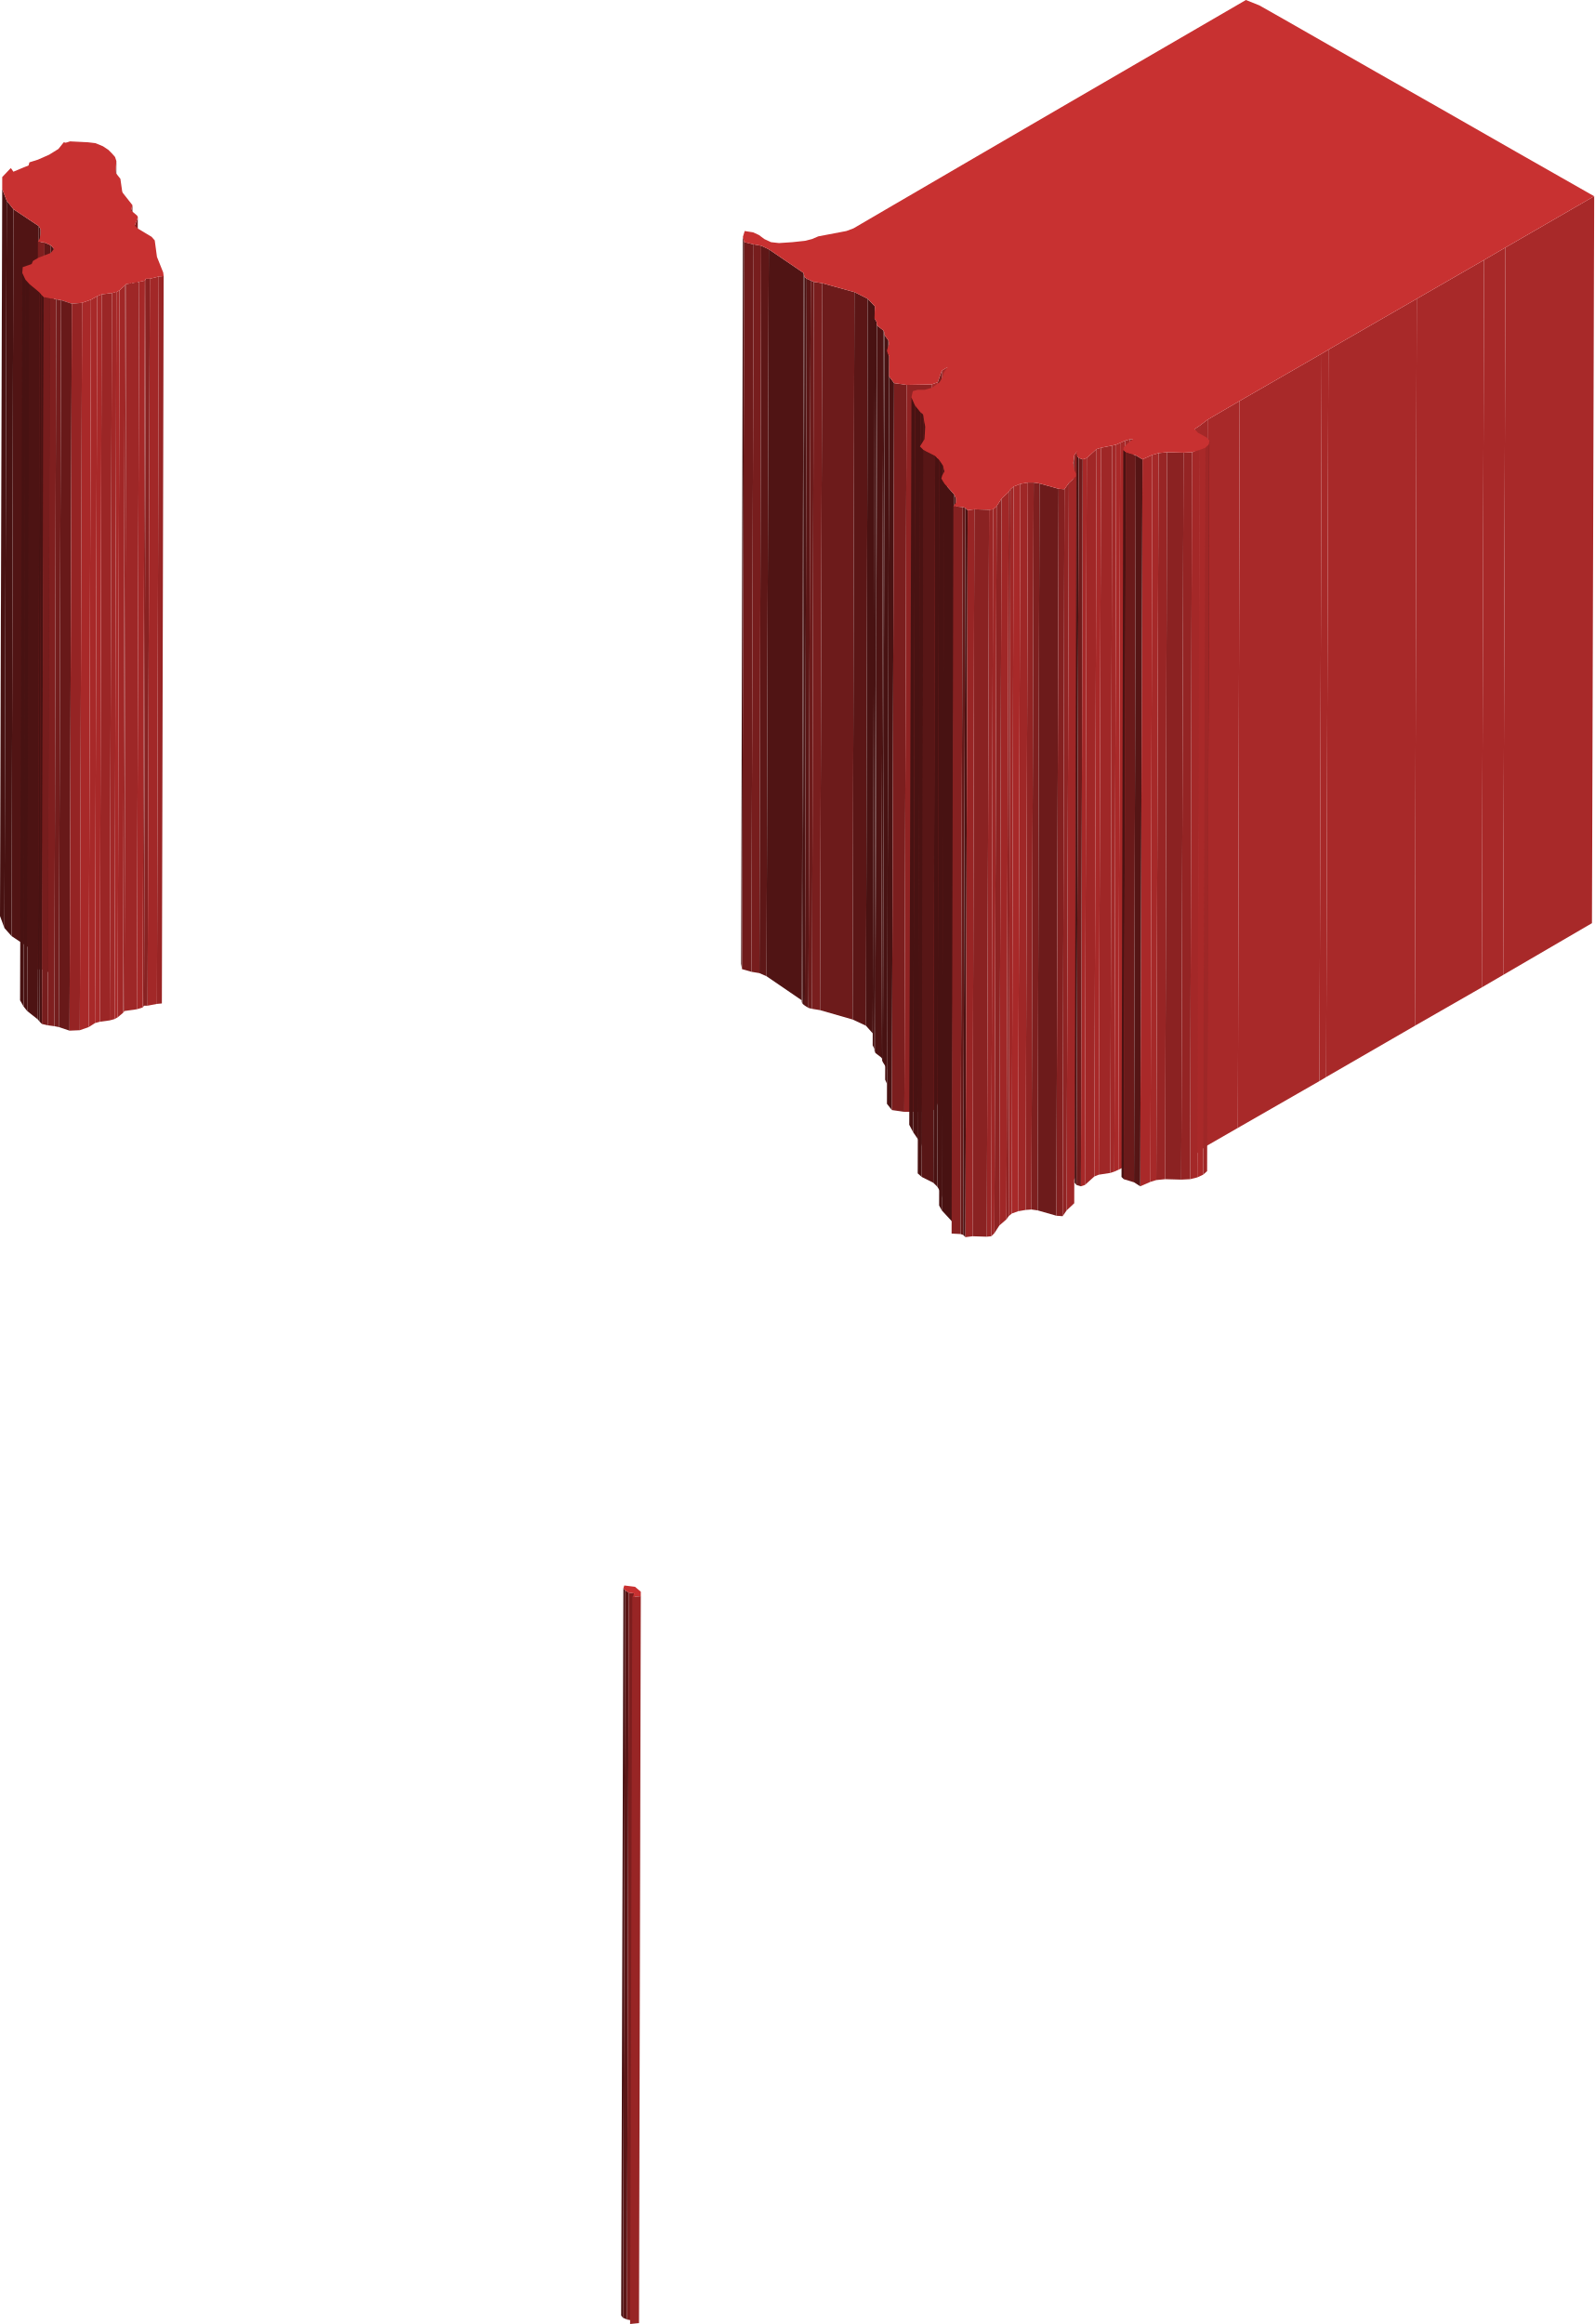
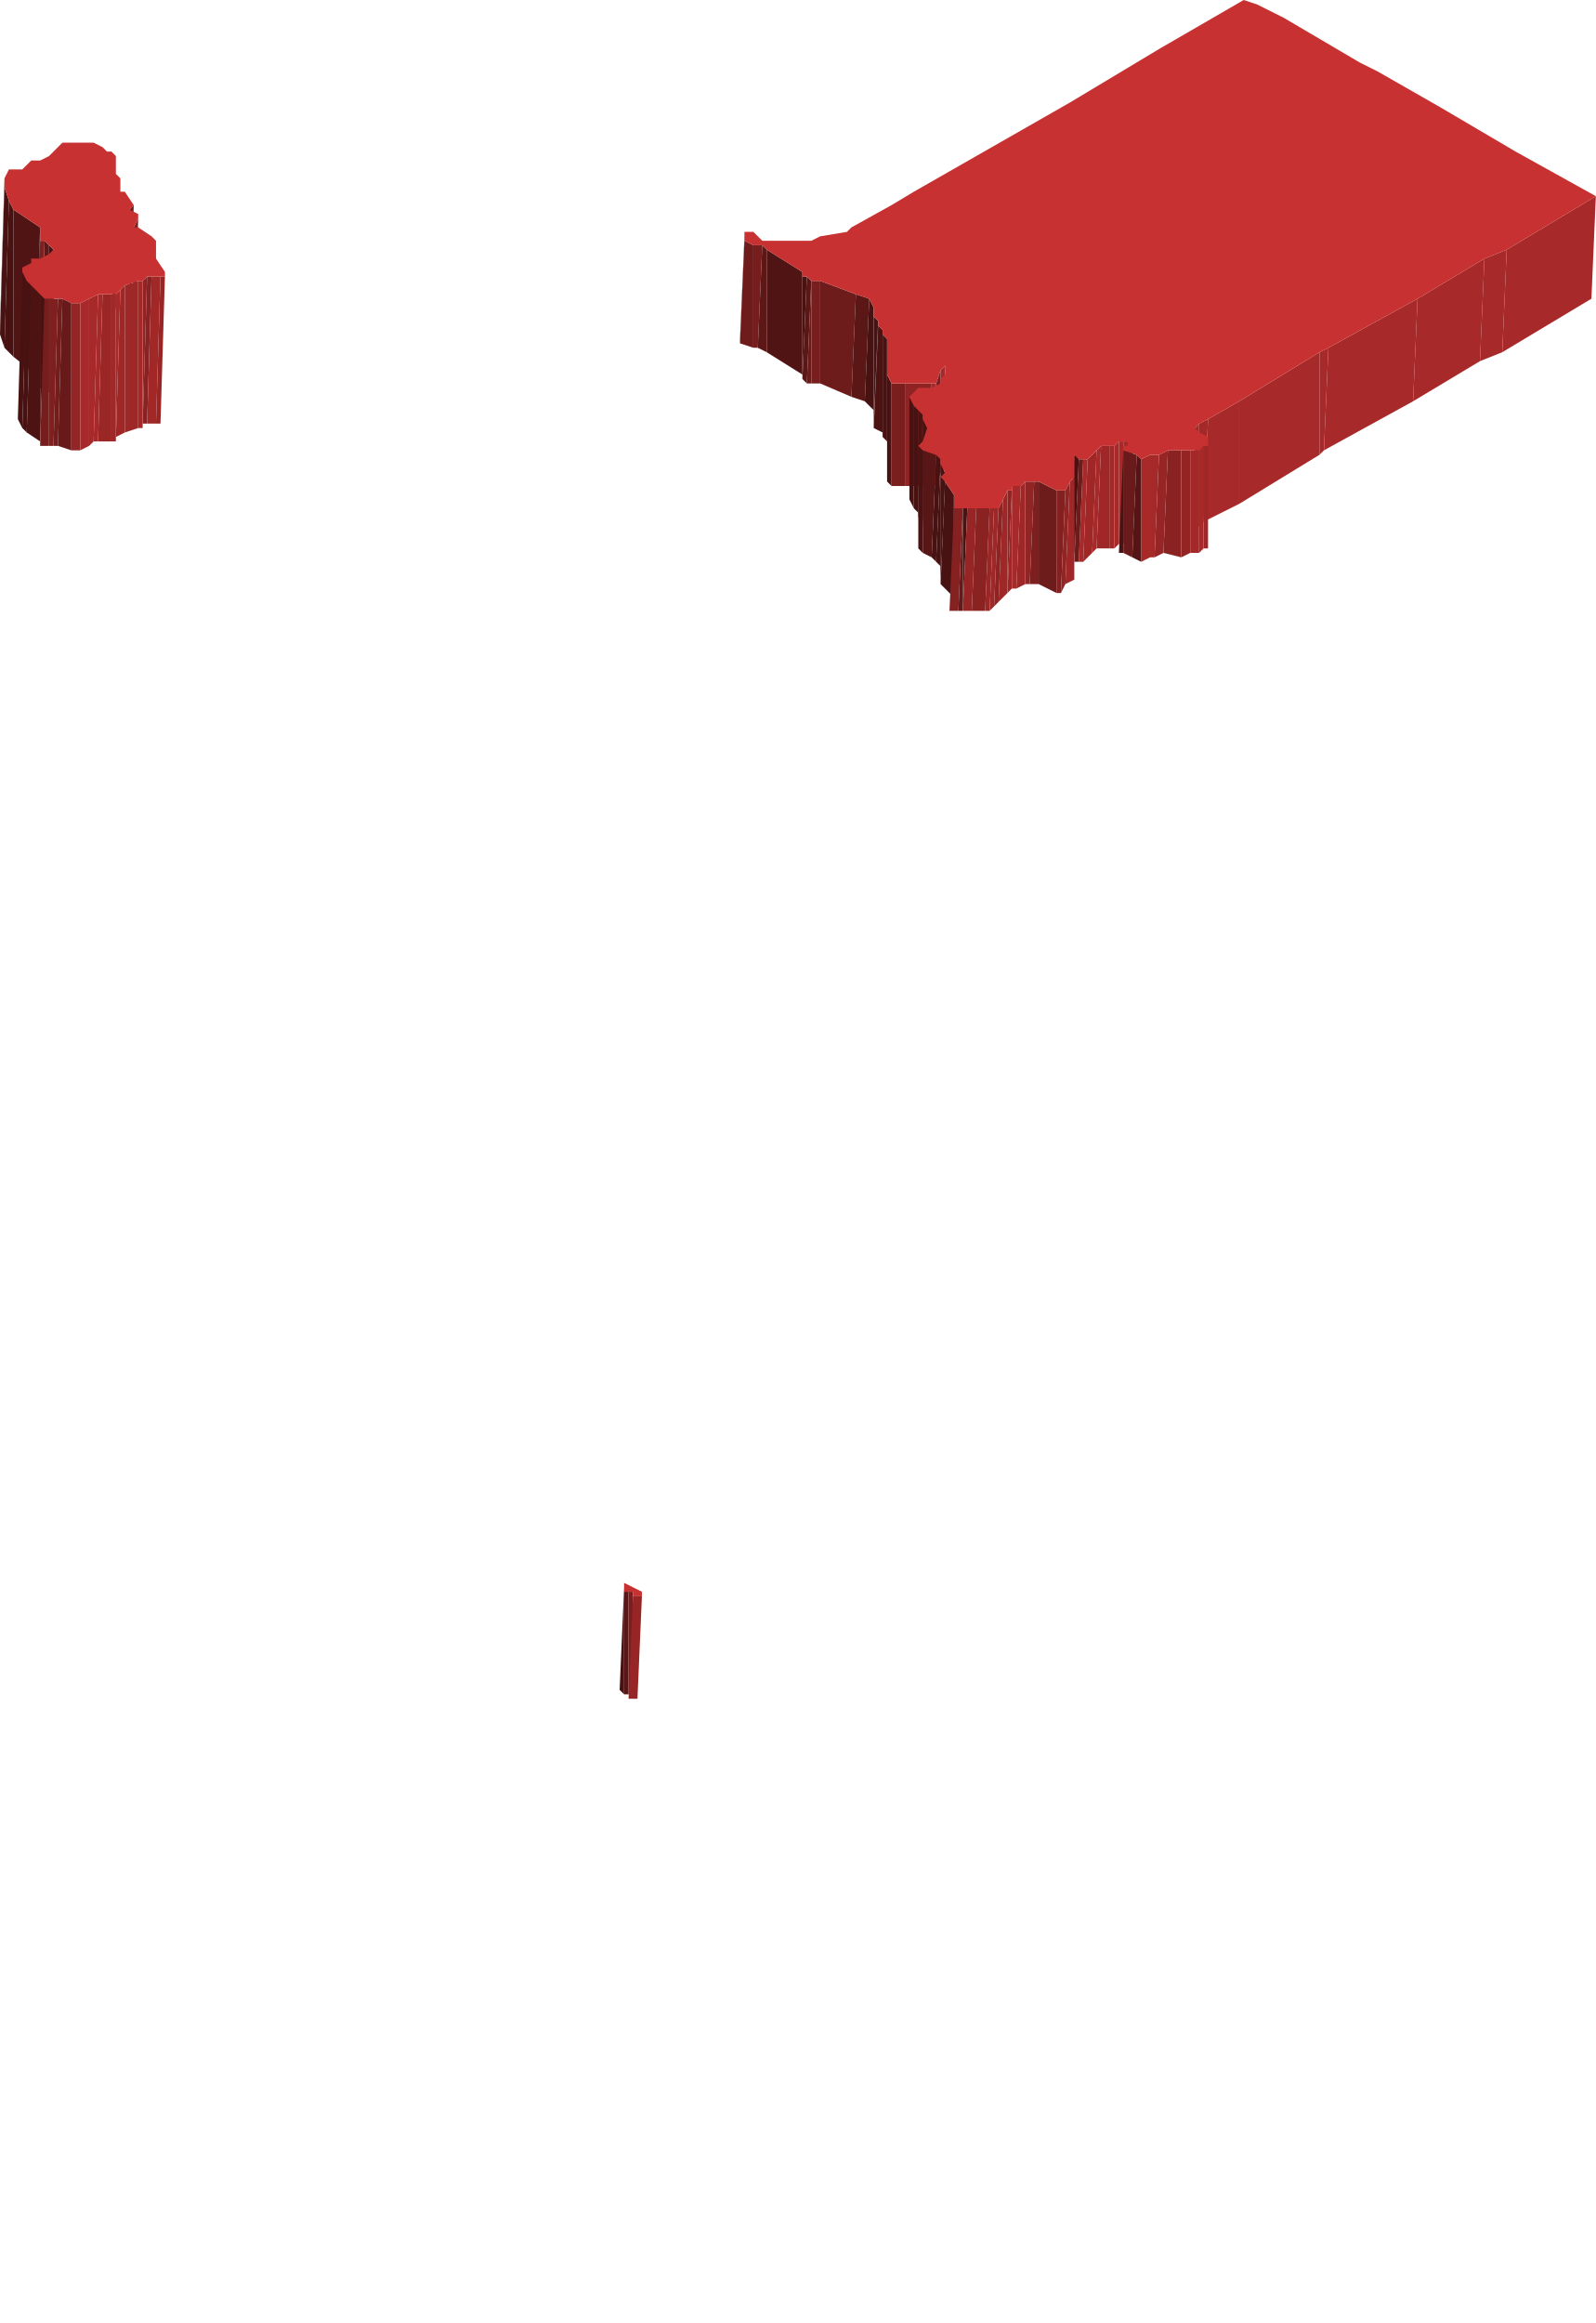
- <svg xmlns="http://www.w3.org/2000/svg" viewBox="0 0 35.75 52.11">
-   <defs>
-     <style>.cls-1{isolation:isolate;}.cls-2{fill:#481212;}.cls-3{fill:#5a1616;}.cls-4{fill:#7c1e1e;}.cls-5{fill:#c83131;}.cls-6{fill:#982525;}.cls-7{fill:#6f1b1b;}.cls-8{fill:#a82929;}.cls-9{fill:#771d1d;}.cls-10{fill:#5e1717;}.cls-11{fill:#501414;}.cls-12{fill:#4b1212;}.cls-13{fill:#5b1616;}.cls-14{fill:#6c1b1b;}.cls-15{fill:#791e1e;}.cls-16{fill:#6d1b1b;}.cls-17{fill:#491212;}.cls-18{fill:#4d1313;}.cls-19{fill:#a72929;}.cls-20{fill:#7d1f1f;}.cls-21{fill:#7b1e1e;}.cls-22{fill:#902323;}.cls-23{fill:#4c1313;}.cls-24{fill:#a42828;}.cls-25{fill:#a62929;}.cls-26{fill:#942424;}.cls-27{fill:#a92929;}.cls-28{fill:#681919;}.cls-29{fill:#a32828;}.cls-30{fill:#9f2727;}.cls-31{fill:#4a1212;}.cls-32{fill:#8b2222;}.cls-33{fill:#6a1a1a;}.cls-34{fill:#912424;}.cls-35{fill:#581616;}.cls-36{fill:#a12727;}.cls-37{fill:#551515;}.cls-38{fill:#6e1b1b;}.cls-39{fill:#6b1a1a;}.cls-40{fill:#7e1f1f;}.cls-41{fill:#842020;}.cls-42{fill:#a02727;}.cls-43{fill:#922424;}.cls-44{fill:#8e2323;}.cls-45{fill:#862121;}.cls-46{fill:#661919;}.cls-47{fill:#9e2727;}.cls-48{fill:#9a2626;}.cls-49{fill:#8a2222;}.cls-50{fill:#751d1d;}.cls-51{fill:#812020;}.cls-52{fill:#511414;}.cls-53{fill:#7f1f1f;}.cls-54{fill:#601717;}.cls-55{fill:#992525;}.cls-56{fill:#892222;}.cls-57{fill:#a22828;}.cls-58{fill:#a52828;}.cls-59{fill:#9c2626;}.cls-60{fill:#9b2626;}.cls-61{fill:#741d1d;}.cls-62{fill:#952424;}</style>
-   </defs>
-   <g id="Layer_2" data-name="Layer 2">
-     <g id="Layer_1-2" data-name="Layer 1">
-       <g class="cls-1">
-         <polygon class="cls-2" points="14.02 35.66 13.97 51.97 13.93 51.92 13.98 35.61 14.02 35.66" />
-         <polygon class="cls-3" points="14.1 35.71 14.06 52.01 13.97 51.97 14.02 35.66 14.1 35.71" />
-         <polygon class="cls-4" points="14.23 35.73 14.18 52.03 14.06 52.01 14.1 35.71 14.23 35.73" />
-         <polygon class="cls-5" points="14.37 35.69 14.37 35.79 14.18 35.81 14.2 35.79 14.21 35.75 14.23 35.73 14.1 35.71 14.02 35.66 13.98 35.61 14 35.55 14.24 35.58 14.37 35.69" />
-         <polygon class="cls-6" points="14.37 35.79 14.33 52.09 14.13 52.11 14.18 35.81 14.37 35.79" />
+ <svg xmlns="http://www.w3.org/2000/svg" version="1.1" id="Layer_1" x="0px" y="0px" viewBox="0 0 35.8 52.1" style="enable-background:new 0 0 35.8 52.1;" xml:space="preserve">
+   <style type="text/css">
+ 	.st0{fill:#481212;}
+ 	.st1{fill:#5A1616;}
+ 	.st2{fill:#7C1E1E;}
+ 	.st3{fill:#C83131;}
+ 	.st4{fill:#982525;}
+ 	.st5{fill:#6F1B1B;}
+ 	.st6{fill:#A82929;}
+ 	.st7{fill:#771D1D;}
+ 	.st8{fill:#5E1717;}
+ 	.st9{fill:#501414;}
+ 	.st10{fill:#4B1212;}
+ 	.st11{fill:#5B1616;}
+ 	.st12{fill:#6C1B1B;}
+ 	.st13{fill:#791E1E;}
+ 	.st14{fill:#6D1B1B;}
+ 	.st15{fill:#491212;}
+ 	.st16{fill:#4D1313;}
+ 	.st17{fill:#A72929;}
+ 	.st18{fill:#7D1F1F;}
+ 	.st19{fill:#7B1E1E;}
+ 	.st20{fill:#902323;}
+ 	.st21{fill:#4C1313;}
+ 	.st22{fill:#A42828;}
+ 	.st23{fill:#A62929;}
+ 	.st24{fill:#942424;}
+ 	.st25{fill:#A92929;}
+ 	.st26{fill:#681919;}
+ 	.st27{fill:#A32828;}
+ 	.st28{fill:#9F2727;}
+ 	.st29{fill:#4A1212;}
+ 	.st30{fill:#8B2222;}
+ 	.st31{fill:#6A1A1A;}
+ 	.st32{fill:#912424;}
+ 	.st33{fill:#581616;}
+ 	.st34{fill:#A12727;}
+ 	.st35{fill:#551515;}
+ 	.st36{fill:#6E1B1B;}
+ 	.st37{fill:#6B1A1A;}
+ 	.st38{fill:#7E1F1F;}
+ 	.st39{fill:#842020;}
+ 	.st40{fill:#A02727;}
+ 	.st41{fill:#922424;}
+ 	.st42{fill:#8E2323;}
+ 	.st43{fill:#862121;}
+ 	.st44{fill:#661919;}
+ 	.st45{fill:#9E2727;}
+ 	.st46{fill:#9A2626;}
+ 	.st47{fill:#8A2222;}
+ 	.st48{fill:#751D1D;}
+ 	.st49{fill:#812020;}
+ 	.st50{fill:#511414;}
+ 	.st51{fill:#7F1F1F;}
+ 	.st52{fill:#601717;}
+ 	.st53{fill:#992525;}
+ 	.st54{fill:#892222;}
+ 	.st55{fill:#A22828;}
+ 	.st56{fill:#A52828;}
+ 	.st57{fill:#9C2626;}
+ 	.st58{fill:#9B2626;}
+ 	.st59{fill:#741D1D;}
+ 	.st60{fill:#952424;}
+ </style>
+   <g id="Layer_2_1_">
+     <g id="Layer_1-2">
+       <g>
+         <polygon class="st0" points="14,35.7 14,38 13.9,37.9 14,35.6    " />
+         <polygon class="st1" points="14.1,35.7 14.1,38 14,38 14,35.7    " />
+         <polygon class="st2" points="14.2,35.7 14.2,38 14.1,38 14.1,35.7    " />
+         <polygon class="st3" points="14.4,35.7 14.4,35.8 14.2,35.8 14.2,35.8 14.2,35.8 14.2,35.7 14.1,35.7 14,35.7 14,35.6 14,35.5      14.2,35.6    " />
+         <polygon class="st4" points="14.4,35.8 14.3,38.1 14.1,38.1 14.2,35.8    " />
      </g>
-       <g class="cls-1">
-         <polygon class="cls-2" points="16.69 5.43 16.64 21.73 16.62 21.61 16.66 5.31 16.69 5.43" />
-         <polygon class="cls-7" points="16.9 5.48 16.85 21.79 16.64 21.73 16.69 5.43 16.9 5.48" />
-         <polygon class="cls-8" points="35.75 4.4 35.7 20.7 33.71 21.86 33.76 5.55 35.75 4.4" />
-         <polygon class="cls-9" points="17.07 5.51 17.03 21.82 16.85 21.79 16.9 5.48 17.07 5.51" />
-         <polygon class="cls-10" points="17.24 5.59 17.19 21.89 17.03 21.82 17.07 5.51 17.24 5.59" />
-         <polygon class="cls-8" points="33.76 5.55 33.71 21.86 33.23 22.14 33.28 5.83 33.76 5.55" />
-         <polygon class="cls-11" points="18.02 6.12 17.98 22.43 17.19 21.89 17.24 5.59 18.02 6.12" />
-         <polygon class="cls-2" points="18.03 6.16 17.98 22.47 17.98 22.43 18.02 6.12 18.03 6.16" />
-         <polygon class="cls-2" points="18.04 6.21 18 22.51 17.98 22.47 18.03 6.16 18.04 6.21" />
-         <polygon class="cls-12" points="18.09 6.25 18.05 22.55 18 22.51 18.04 6.21 18.09 6.25" />
-         <polygon class="cls-13" points="18.18 6.29 18.13 22.6 18.05 22.55 18.09 6.25 18.18 6.29" />
-         <polygon class="cls-14" points="18.25 6.32 18.21 22.62 18.13 22.6 18.18 6.29 18.25 6.32" />
-         <polygon class="cls-15" points="18.44 6.35 18.39 22.65 18.21 22.62 18.25 6.32 18.44 6.35" />
-         <polygon class="cls-16" points="19.16 6.55 19.12 22.86 18.39 22.65 18.44 6.35 19.16 6.55" />
-         <polygon class="cls-8" points="33.28 5.83 33.23 22.14 31.73 23 31.77 6.7 33.28 5.83" />
-         <polygon class="cls-13" points="19.46 6.7 19.42 23 19.12 22.86 19.16 6.55 19.46 6.7" />
-         <polygon class="cls-17" points="19.62 6.87 19.57 23.17 19.42 23 19.46 6.7 19.62 6.87" />
-         <polygon class="cls-2" points="19.66 7.22 19.61 23.52 19.57 23.44 19.61 7.14 19.66 7.22" />
-         <polygon class="cls-2" points="19.66 7.26 19.61 23.56 19.61 23.52 19.66 7.22 19.66 7.26" />
-         <polygon class="cls-2" points="19.67 7.3 19.63 23.61 19.61 23.56 19.66 7.26 19.67 7.3" />
-         <polygon class="cls-18" points="19.81 7.41 19.76 23.71 19.63 23.61 19.67 7.3 19.81 7.41" />
-         <polygon class="cls-2" points="19.83 7.45 19.79 23.75 19.76 23.71 19.81 7.41 19.83 7.45" />
-         <polygon class="cls-2" points="19.84 7.52 19.8 23.82 19.78 23.78 19.83 7.48 19.84 7.52" />
-         <polygon class="cls-2" points="19.92 7.63 19.87 23.93 19.8 23.82 19.84 7.52 19.92 7.63" />
-         <polygon class="cls-2" points="19.93 7.67 19.89 23.98 19.87 23.93 19.92 7.63 19.93 7.67" />
-         <polygon class="cls-2" points="19.93 7.73 19.89 24.04 19.89 23.98 19.93 7.67 19.93 7.73" />
-         <polygon class="cls-8" points="31.77 6.7 31.73 23 29.74 24.15 29.79 7.84 31.77 6.7" />
-         <polygon class="cls-2" points="19.9 7.9 19.85 24.21 19.85 24.17 19.89 7.86 19.9 7.9" />
-         <polygon class="cls-8" points="29.79 7.84 29.74 24.15 29.59 24.24 29.64 7.93 29.79 7.84" />
-         <polygon class="cls-2" points="19.94 7.99 19.89 24.3 19.85 24.21 19.9 7.9 19.94 7.99" />
-         <polygon class="cls-19" points="21.25 8.23 21.2 24.53 21.08 24.61 21.12 8.31 21.25 8.23" />
-         <polygon class="cls-2" points="19.94 8.44 19.89 24.75 19.89 24.3 19.94 7.99 19.94 8.44" />
-         <polygon class="cls-20" points="21.12 8.31 21.08 24.61 20.98 24.87 21.03 8.57 21.12 8.31" />
-         <polygon class="cls-2" points="20.05 8.59 20 24.89 19.89 24.75 19.94 8.44 20.05 8.59" />
-         <polygon class="cls-8" points="21.03 8.57 20.98 24.87 20.84 24.93 20.89 8.62 21.03 8.57" />
-         <polygon class="cls-21" points="20.33 8.63 20.28 24.93 20 24.89 20.05 8.59 20.33 8.63" />
-         <polygon class="cls-22" points="20.89 8.62 20.84 24.93 20.28 24.93 20.33 8.63 20.89 8.62" />
-         <polygon class="cls-8" points="29.64 7.93 29.59 24.24 27.76 25.29 27.8 8.99 29.64 7.93" />
-         <polygon class="cls-2" points="20.52 9.09 20.48 25.39 20.39 25.22 20.44 8.91 20.52 9.09" />
-         <polygon class="cls-2" points="20.64 9.24 20.59 25.55 20.48 25.39 20.52 9.09 20.64 9.24" />
-         <polygon class="cls-23" points="20.7 9.29 20.65 25.59 20.59 25.55 20.64 9.24 20.7 9.29" />
-         <polygon class="cls-2" points="20.71 9.33 20.66 25.64 20.65 25.59 20.7 9.29 20.71 9.33" />
-         <polygon class="cls-8" points="27.8 8.99 27.76 25.29 27.03 25.71 27.08 9.41 27.8 8.99" />
-         <polygon class="cls-2" points="20.72 9.41 20.68 25.72 20.66 25.64 20.71 9.33 20.72 9.41" />
-         <polygon class="cls-24" points="27.08 9.41 27.03 25.71 26.87 25.84 26.91 9.54 27.08 9.41" />
-         <polygon class="cls-2" points="20.75 9.57 20.71 25.87 20.68 25.72 20.72 9.41 20.75 9.57" />
-         <polygon class="cls-25" points="26.91 9.54 26.87 25.84 26.75 25.92 26.79 9.62 26.91 9.54" />
-         <polygon class="cls-26" points="25.41 9.85 25.37 26.15 25.3 26.15 25.34 9.85 25.41 9.85" />
-         <polygon class="cls-24" points="25.34 9.85 25.3 26.15 25.18 26.18 25.23 9.88 25.34 9.85" />
-         <polygon class="cls-27" points="25.23 9.88 25.18 26.18 25.08 26.23 25.12 9.93 25.23 9.88" />
-         <polygon class="cls-28" points="27.12 9.88 27.07 26.18 27.07 26.26 27.11 9.96 27.12 9.88" />
-         <polygon class="cls-27" points="25.12 9.93 25.08 26.23 24.99 26.27 25.03 9.97 25.12 9.93" />
-         <polygon class="cls-29" points="25.03 9.97 24.99 26.27 24.9 26.3 24.94 9.99 25.03 9.97" />
-         <polygon class="cls-30" points="27.11 9.96 27.07 26.26 26.98 26.34 27.03 10.04 27.11 9.96" />
-         <polygon class="cls-30" points="24.94 9.99 24.9 26.3 24.64 26.34 24.69 10.04 24.94 9.99" />
-         <polygon class="cls-8" points="24.69 10.04 24.64 26.34 24.54 26.38 24.59 10.07 24.69 10.04" />
-         <polygon class="cls-27" points="27.03 10.04 26.98 26.34 26.85 26.4 26.9 10.09 27.03 10.04" />
-         <polygon class="cls-31" points="20.71 10.09 20.67 26.39 20.58 26.31 20.63 10.01 20.71 10.09" />
-         <polygon class="cls-24" points="26.9 10.09 26.85 26.4 26.69 26.44 26.73 10.14 26.9 10.09" />
-         <polygon class="cls-31" points="25.25 10.14 25.2 26.44 25.15 26.39 25.19 10.09 25.25 10.14" />
-         <polygon class="cls-32" points="26.54 10.15 26.49 26.45 26.13 26.44 26.17 10.14 26.54 10.15" />
-         <polygon class="cls-26" points="26.73 10.14 26.69 26.44 26.49 26.45 26.54 10.15 26.73 10.14" />
-         <polygon class="cls-6" points="26.17 10.14 26.13 26.44 25.93 26.46 25.98 10.16 26.17 10.14" />
-         <polygon class="cls-25" points="25.98 10.16 25.93 26.46 25.8 26.5 25.84 10.2 25.98 10.16" />
-         <polygon class="cls-33" points="25.47 10.21 25.43 26.51 25.2 26.44 25.25 10.14 25.47 10.21" />
-         <polygon class="cls-34" points="24.16 10.11 24.11 26.41 24.04 26.51 24.09 10.21 24.16 10.11" />
-         <polygon class="cls-2" points="24.15 10.22 24.1 26.52 24.1 26.45 24.14 10.15 24.15 10.22" />
-         <polygon class="cls-35" points="20.97 10.22 20.93 26.52 20.67 26.39 20.71 10.09 20.97 10.22" />
-         <polygon class="cls-36" points="24.59 10.07 24.54 26.38 24.33 26.57 24.37 10.27 24.59 10.07" />
-         <polygon class="cls-2" points="24.19 10.27 24.14 26.57 24.1 26.52 24.15 10.22 24.19 10.27" />
-         <polygon class="cls-27" points="25.84 10.2 25.8 26.5 25.57 26.6 25.62 10.3 25.84 10.2" />
-         <polygon class="cls-37" points="25.62 10.3 25.57 26.6 25.43 26.51 25.47 10.21 25.62 10.3" />
-         <polygon class="cls-19" points="24.37 10.27 24.33 26.57 24.24 26.6 24.28 10.3 24.37 10.27" />
-         <polygon class="cls-38" points="24.28 10.3 24.24 26.6 24.14 26.57 24.19 10.27 24.28 10.3" />
-         <polygon class="cls-17" points="21.06 10.31 21.02 26.61 20.93 26.52 20.97 10.22 21.06 10.31" />
-         <polygon class="cls-39" points="24.09 10.21 24.04 26.51 24.02 26.68 24.07 10.38 24.09 10.21" />
-         <polygon class="cls-2" points="21.15 10.44 21.1 26.74 21.02 26.61 21.06 10.31 21.15 10.44" />
-         <polygon class="cls-2" points="21.18 10.57 21.13 26.87 21.1 26.74 21.15 10.44 21.18 10.57" />
-         <polygon class="cls-34" points="23.18 10.82 23.13 27.12 23 27.13 23.05 10.82 23.18 10.82" />
-         <polygon class="cls-30" points="24.13 10.68 24.09 26.98 23.92 27.14 23.97 10.83 24.13 10.68" />
-         <polygon class="cls-40" points="23.31 10.84 23.27 27.14 23.13 27.12 23.18 10.82 23.31 10.84" />
-         <polygon class="cls-2" points="21.17 10.83 21.12 27.14 21.06 27.03 21.11 10.73 21.17 10.83" />
-         <polygon class="cls-30" points="23.05 10.82 23 27.13 22.83 27.16 22.88 10.85 23.05 10.82" />
-         <polygon class="cls-8" points="22.88 10.85 22.83 27.16 22.69 27.21 22.73 10.91 22.88 10.85" />
-         <polygon class="cls-16" points="23.74 10.96 23.69 27.26 23.27 27.14 23.31 10.84 23.74 10.96" />
-         <polygon class="cls-41" points="23.87 10.97 23.83 27.27 23.69 27.26 23.74 10.96 23.87 10.97" />
-         <polygon class="cls-34" points="23.97 10.83 23.92 27.14 23.83 27.27 23.87 10.97 23.97 10.83" />
-         <polygon class="cls-42" points="22.73 10.91 22.69 27.21 22.62 27.27 22.66 10.97 22.73 10.91" />
-         <polygon class="cls-43" points="22.66 10.97 22.62 27.27 22.57 27.34 22.62 11.03 22.66 10.97" />
-         <polygon class="cls-2" points="21.4 11.09 21.35 27.39 21.12 27.14 21.17 10.83 21.4 11.09" />
-         <polygon class="cls-2" points="21.44 11.18 21.4 27.48 21.35 27.39 21.4 11.09 21.44 11.18" />
-         <polygon class="cls-42" points="22.62 11.03 22.57 27.34 22.41 27.48 22.46 11.18 22.62 11.03" />
-         <polygon class="cls-44" points="22.46 11.18 22.41 27.48 22.3 27.65 22.35 11.35 22.46 11.18" />
-         <polygon class="cls-45" points="21.59 11.37 21.54 27.67 21.34 27.66 21.38 11.35 21.59 11.37" />
-         <polygon class="cls-46" points="21.65 11.39 21.6 27.69 21.54 27.67 21.59 11.37 21.65 11.39" />
-         <polygon class="cls-47" points="22.35 11.35 22.3 27.65 22.23 27.72 22.27 11.42 22.35 11.35" />
-         <polygon class="cls-48" points="22.27 11.42 22.23 27.72 22.13 27.73 22.18 11.43 22.27 11.42" />
-         <polygon class="cls-49" points="22.18 11.43 22.13 27.73 21.81 27.72 21.85 11.42 22.18 11.43" />
-         <polygon class="cls-12" points="21.7 11.44 21.65 27.74 21.6 27.69 21.65 11.39 21.7 11.44" />
-         <polygon class="cls-6" points="21.85 11.42 21.81 27.72 21.65 27.74 21.7 11.44 21.85 11.42" />
-         <polygon class="cls-5" points="27.12 9.88 27.11 9.96 27.03 10.04 26.9 10.09 26.73 10.14 26.54 10.15 26.17 10.14 25.98 10.16 25.84 10.2 25.62 10.3 25.47 10.21 25.25 10.14 25.19 10.09 25.2 10.03 25.26 9.97 25.34 9.9 25.41 9.85 25.34 9.85 25.23 9.88 25.12 9.93 25.03 9.97 24.94 9.99 24.69 10.04 24.59 10.07 24.37 10.27 24.28 10.3 24.19 10.27 24.15 10.22 24.14 10.15 24.16 10.11 24.09 10.21 24.07 10.38 24.09 10.54 24.13 10.62 24.13 10.68 23.97 10.83 23.87 10.97 23.74 10.96 23.31 10.84 23.18 10.82 23.05 10.82 22.88 10.85 22.73 10.91 22.66 10.97 22.62 11.03 22.46 11.18 22.35 11.35 22.27 11.42 22.18 11.43 21.85 11.42 21.7 11.44 21.65 11.39 21.59 11.37 21.38 11.35 21.44 11.27 21.44 11.18 21.4 11.09 21.17 10.83 21.11 10.73 21.13 10.66 21.18 10.57 21.15 10.44 21.06 10.31 20.97 10.22 20.71 10.09 20.63 10.01 20.73 9.85 20.75 9.57 20.72 9.41 20.71 9.33 20.7 9.29 20.64 9.24 20.52 9.09 20.44 8.91 20.47 8.77 20.58 8.74 20.74 8.74 20.91 8.69 21.07 8.57 21.13 8.47 21.17 8.35 21.25 8.23 21.12 8.31 21.03 8.57 20.89 8.62 20.33 8.63 20.05 8.59 19.94 8.44 19.94 7.99 19.9 7.9 19.89 7.86 19.93 7.73 19.93 7.67 19.92 7.63 19.84 7.52 19.83 7.48 19.83 7.45 19.81 7.41 19.67 7.3 19.66 7.26 19.66 7.22 19.61 7.14 19.62 6.87 19.46 6.7 19.16 6.55 18.44 6.35 18.25 6.32 18.18 6.29 18.09 6.25 18.04 6.21 18.03 6.16 18.02 6.12 17.24 5.59 17.07 5.51 16.9 5.48 16.69 5.43 16.66 5.31 16.7 5.18 16.89 5.21 17.02 5.27 17.14 5.36 17.29 5.43 17.47 5.45 17.77 5.43 18.05 5.4 18.21 5.36 18.35 5.3 18.98 5.18 19.14 5.12 20.03 4.6 20.46 4.35 21.9 3.51 23.98 2.3 25.96 1.15 27.94 0 28.24 0.12 28.77 0.42 30.52 1.42 30.87 1.62 32.26 2.41 34.01 3.41 35.75 4.4 33.76 5.55 33.28 5.83 31.77 6.7 29.79 7.84 29.64 7.93 27.8 8.99 27.08 9.41 26.91 9.54 26.79 9.62 26.86 9.7 27.06 9.81 27.12 9.88" />
+       <g>
+         <polygon class="st0" points="16.7,5.4 16.6,7.7 16.6,7.6 16.7,5.3    " />
+         <polygon class="st5" points="16.9,5.5 16.9,7.8 16.6,7.7 16.7,5.4    " />
+         <polygon class="st6" points="35.8,4.4 35.7,6.7 33.7,7.9 33.8,5.6    " />
+         <polygon class="st7" points="17.1,5.5 17,7.8 16.9,7.8 16.9,5.5    " />
+         <polygon class="st8" points="17.2,5.6 17.2,7.9 17,7.8 17.1,5.5    " />
+         <polygon class="st6" points="33.8,5.6 33.7,7.9 33.2,8.1 33.3,5.8    " />
+         <polygon class="st9" points="18,6.1 18,8.4 17.2,7.9 17.2,5.6    " />
+         <polygon class="st0" points="18,6.2 18,8.5 18,8.4 18,6.1    " />
+         <polygon class="st0" points="18,6.2 18,8.5 18,8.5 18,6.2    " />
+         <polygon class="st10" points="18.1,6.2 18,8.5 18,8.5 18,6.2    " />
+         <polygon class="st11" points="18.2,6.3 18.1,8.6 18,8.5 18.1,6.2    " />
+         <polygon class="st12" points="18.2,6.3 18.2,8.6 18.1,8.6 18.2,6.3    " />
+         <polygon class="st13" points="18.4,6.3 18.4,8.6 18.2,8.6 18.2,6.3    " />
+         <polygon class="st14" points="19.2,6.6 19.1,8.9 18.4,8.6 18.4,6.3    " />
+         <polygon class="st6" points="33.3,5.8 33.2,8.1 31.7,9 31.8,6.7    " />
+         <polygon class="st11" points="19.5,6.7 19.4,9 19.1,8.9 19.2,6.6    " />
+         <polygon class="st15" points="19.6,6.9 19.6,9.2 19.4,9 19.5,6.7    " />
+         <polygon class="st0" points="19.7,7.2 19.6,9.5 19.6,9.4 19.6,7.1    " />
+         <polygon class="st0" points="19.7,7.3 19.6,9.6 19.6,9.5 19.7,7.2    " />
+         <polygon class="st0" points="19.7,7.3 19.6,9.6 19.6,9.6 19.7,7.3    " />
+         <polygon class="st16" points="19.8,7.4 19.8,9.7 19.6,9.6 19.7,7.3    " />
+         <polygon class="st0" points="19.8,7.4 19.8,9.8 19.8,9.7 19.8,7.4    " />
+         <polygon class="st0" points="19.8,7.5 19.8,9.8 19.8,9.8 19.8,7.5    " />
+         <polygon class="st0" points="19.9,7.6 19.9,9.9 19.8,9.8 19.8,7.5    " />
+         <polygon class="st0" points="19.9,7.7 19.9,10 19.9,9.9 19.9,7.6    " />
+         <polygon class="st0" points="19.9,7.7 19.9,10 19.9,10 19.9,7.7    " />
+         <polygon class="st6" points="31.8,6.7 31.7,9 29.7,10.1 29.8,7.8    " />
+         <polygon class="st0" points="19.9,7.9 19.9,10.2 19.9,10.2 19.9,7.9    " />
+         <polygon class="st6" points="29.8,7.8 29.7,10.1 29.6,10.2 29.6,7.9    " />
+         <polygon class="st0" points="19.9,8 19.9,10.3 19.9,10.2 19.9,7.9    " />
+         <polygon class="st17" points="21.2,8.2 21.2,10.5 21.1,10.6 21.1,8.3    " />
+         <polygon class="st0" points="19.9,8.4 19.9,10.8 19.9,10.3 19.9,8    " />
+         <polygon class="st18" points="21.1,8.3 21.1,10.6 21,10.9 21,8.6    " />
+         <polygon class="st0" points="20,8.6 20,10.9 19.9,10.8 19.9,8.4    " />
+         <polygon class="st6" points="21,8.6 21,10.9 20.8,10.9 20.9,8.6    " />
+         <polygon class="st19" points="20.3,8.6 20.3,10.9 20,10.9 20,8.6    " />
+         <polygon class="st20" points="20.9,8.6 20.8,10.9 20.3,10.9 20.3,8.6    " />
+         <polygon class="st6" points="29.6,7.9 29.6,10.2 27.8,11.3 27.8,9    " />
+         <polygon class="st0" points="20.5,9.1 20.5,11.4 20.4,11.2 20.4,8.9    " />
+         <polygon class="st0" points="20.6,9.2 20.6,11.5 20.5,11.4 20.5,9.1    " />
+         <polygon class="st21" points="20.7,9.3 20.6,11.6 20.6,11.5 20.6,9.2    " />
+         <polygon class="st0" points="20.7,9.3 20.7,11.6 20.6,11.6 20.7,9.3    " />
+         <polygon class="st6" points="27.8,9 27.8,11.3 27,11.7 27.1,9.4    " />
+         <polygon class="st0" points="20.7,9.4 20.7,11.7 20.7,11.6 20.7,9.3    " />
+         <polygon class="st22" points="27.1,9.4 27,11.7 26.9,11.8 26.9,9.5    " />
+         <polygon class="st0" points="20.8,9.6 20.7,11.9 20.7,11.7 20.7,9.4    " />
+         <polygon class="st23" points="26.9,9.5 26.9,11.8 26.8,11.9 26.8,9.6    " />
+         <polygon class="st24" points="25.4,9.9 25.4,12.1 25.3,12.1 25.3,9.9    " />
+         <polygon class="st22" points="25.3,9.9 25.3,12.1 25.2,12.2 25.2,9.9    " />
+         <polygon class="st25" points="25.2,9.9 25.2,12.2 25.1,12.2 25.1,9.9    " />
+         <polygon class="st26" points="27.1,9.9 27.1,12.2 27.1,12.3 27.1,10    " />
+         <polygon class="st25" points="25.1,9.9 25.1,12.2 25,12.3 25,10    " />
+         <polygon class="st27" points="25,10 25,12.3 24.9,12.3 24.9,10    " />
+         <polygon class="st28" points="27.1,10 27.1,12.3 27,12.3 27,10    " />
+         <polygon class="st28" points="24.9,10 24.9,12.3 24.6,12.3 24.7,10    " />
+         <polygon class="st6" points="24.7,10 24.6,12.3 24.5,12.4 24.6,10.1    " />
+         <polygon class="st25" points="27,10 27,12.3 26.9,12.4 26.9,10.1    " />
+         <polygon class="st29" points="20.7,10.1 20.7,12.4 20.6,12.3 20.6,10    " />
+         <polygon class="st22" points="26.9,10.1 26.9,12.4 26.7,12.4 26.7,10.1    " />
+         <polygon class="st29" points="25.2,10.1 25.2,12.4 25.1,12.4 25.2,10.1    " />
+         <polygon class="st30" points="26.5,10.1 26.5,12.5 26.1,12.4 26.2,10.1    " />
+         <polygon class="st24" points="26.7,10.1 26.7,12.4 26.5,12.5 26.5,10.1    " />
+         <polygon class="st4" points="26.2,10.1 26.1,12.4 25.9,12.5 26,10.2    " />
+         <polygon class="st23" points="26,10.2 25.9,12.5 25.8,12.5 25.8,10.2    " />
+         <polygon class="st31" points="25.5,10.2 25.4,12.5 25.2,12.4 25.2,10.1    " />
+         <polygon class="st32" points="24.2,10.1 24.1,12.4 24,12.5 24.1,10.2    " />
+         <polygon class="st0" points="24.1,10.2 24.1,12.5 24.1,12.5 24.1,10.1    " />
+         <polygon class="st33" points="21,10.2 20.9,12.5 20.7,12.4 20.7,10.1    " />
+         <polygon class="st34" points="24.6,10.1 24.5,12.4 24.3,12.6 24.4,10.3    " />
+         <polygon class="st0" points="24.2,10.3 24.1,12.6 24.1,12.5 24.1,10.2    " />
+         <polygon class="st25" points="25.8,10.2 25.8,12.5 25.6,12.6 25.6,10.3    " />
+         <polygon class="st35" points="25.6,10.3 25.6,12.6 25.4,12.5 25.5,10.2    " />
+         <polygon class="st17" points="24.4,10.3 24.3,12.6 24.2,12.6 24.3,10.3    " />
+         <polygon class="st36" points="24.3,10.3 24.2,12.6 24.1,12.6 24.2,10.3    " />
+         <polygon class="st15" points="21.1,10.3 21,12.6 20.9,12.5 21,10.2    " />
+         <polygon class="st37" points="24.1,10.2 24,12.5 24,12.7 24.1,10.4    " />
+         <polygon class="st0" points="21.1,10.4 21.1,12.7 21,12.6 21.1,10.3    " />
+         <polygon class="st0" points="21.2,10.6 21.1,12.9 21.1,12.7 21.1,10.4    " />
+         <polygon class="st32" points="23.2,10.8 23.1,13.1 23,13.1 23,10.8    " />
+         <polygon class="st28" points="24.1,10.7 24.1,13 23.9,13.1 24,10.8    " />
+         <polygon class="st38" points="23.3,10.8 23.3,13.1 23.1,13.1 23.2,10.8    " />
+         <polygon class="st0" points="21.2,10.8 21.1,13.1 21.1,13 21.1,10.7    " />
+         <polygon class="st28" points="23,10.8 23,13.1 22.8,13.2 22.9,10.9    " />
+         <polygon class="st6" points="22.9,10.9 22.8,13.2 22.7,13.2 22.7,10.9    " />
+         <polygon class="st14" points="23.7,11 23.7,13.3 23.3,13.1 23.3,10.8    " />
+         <polygon class="st39" points="23.9,11 23.8,13.3 23.7,13.3 23.7,11    " />
+         <polygon class="st32" points="24,10.8 23.9,13.1 23.8,13.3 23.9,11    " />
+         <polygon class="st40" points="22.7,10.9 22.7,13.2 22.6,13.3 22.7,11    " />
+         <polygon class="st41" points="22.7,11 22.6,13.3 22.6,13.3 22.6,11    " />
+         <polygon class="st0" points="21.4,11.1 21.4,13.4 21.1,13.1 21.2,10.8    " />
+         <polygon class="st0" points="21.4,11.2 21.4,13.5 21.4,13.4 21.4,11.1    " />
+         <polygon class="st40" points="22.6,11 22.6,13.3 22.4,13.5 22.5,11.2    " />
+         <polygon class="st42" points="22.5,11.2 22.4,13.5 22.3,13.6 22.4,11.4    " />
+         <polygon class="st43" points="21.6,11.4 21.5,13.7 21.3,13.7 21.4,11.4    " />
+         <polygon class="st44" points="21.6,11.4 21.6,13.7 21.5,13.7 21.6,11.4    " />
+         <polygon class="st45" points="22.4,11.4 22.3,13.6 22.2,13.7 22.3,11.4    " />
+         <polygon class="st46" points="22.3,11.4 22.2,13.7 22.1,13.7 22.2,11.4    " />
+         <polygon class="st47" points="22.2,11.4 22.1,13.7 21.8,13.7 21.9,11.4    " />
+         <polygon class="st10" points="21.7,11.4 21.6,13.7 21.6,13.7 21.6,11.4    " />
+         <polygon class="st4" points="21.9,11.4 21.8,13.7 21.6,13.7 21.7,11.4    " />
+         <polygon class="st3" points="27.1,9.9 27.1,10 27,10 26.9,10.1 26.7,10.1 26.5,10.1 26.2,10.1 26,10.2 25.8,10.2 25.6,10.3      25.5,10.2 25.2,10.1 25.2,10.1 25.2,10 25.3,10 25.3,9.9 25.4,9.9 25.3,9.9 25.2,9.9 25.1,9.9 25,10 24.9,10 24.7,10 24.6,10.1      24.4,10.3 24.3,10.3 24.2,10.3 24.1,10.2 24.1,10.1 24.2,10.1 24.1,10.2 24.1,10.4 24.1,10.5 24.1,10.6 24.1,10.7 24,10.8      23.9,11 23.7,11 23.3,10.8 23.2,10.8 23,10.8 22.9,10.9 22.7,10.9 22.7,11 22.6,11 22.5,11.2 22.4,11.4 22.3,11.4 22.2,11.4      21.9,11.4 21.7,11.4 21.6,11.4 21.6,11.4 21.4,11.4 21.4,11.3 21.4,11.2 21.4,11.1 21.2,10.8 21.1,10.7 21.1,10.7 21.2,10.6      21.1,10.4 21.1,10.3 21,10.2 20.7,10.1 20.6,10 20.7,9.9 20.8,9.6 20.7,9.4 20.7,9.3 20.7,9.3 20.6,9.2 20.5,9.1 20.4,8.9      20.5,8.8 20.6,8.7 20.7,8.7 20.9,8.7 21.1,8.6 21.1,8.5 21.2,8.4 21.2,8.2 21.1,8.3 21,8.6 20.9,8.6 20.3,8.6 20,8.6 19.9,8.4      19.9,8 19.9,7.9 19.9,7.9 19.9,7.7 19.9,7.7 19.9,7.6 19.8,7.5 19.8,7.5 19.8,7.4 19.8,7.4 19.7,7.3 19.7,7.3 19.7,7.2 19.6,7.1      19.6,6.9 19.5,6.7 19.2,6.6 18.4,6.3 18.2,6.3 18.2,6.3 18.1,6.2 18,6.2 18,6.2 18,6.1 17.2,5.6 17.1,5.5 16.9,5.5 16.7,5.4      16.7,5.3 16.7,5.2 16.9,5.2 17,5.3 17.1,5.4 17.3,5.4 17.5,5.4 17.8,5.4 18,5.4 18.2,5.4 18.4,5.3 19,5.2 19.1,5.1 20,4.6      20.5,4.3 21.9,3.5 24,2.3 26,1.1 27.9,0 28.2,0.1 28.8,0.4 30.5,1.4 30.9,1.6 32.3,2.4 34,3.4 35.8,4.4 33.8,5.6 33.3,5.8      31.8,6.7 29.8,7.8 29.6,7.9 27.8,9 27.1,9.4 26.9,9.5 26.8,9.6 26.9,9.7 27.1,9.8    " />
      </g>
-       <g class="cls-1">
-         <polygon class="cls-28" points="2.61 3.61 2.56 19.91 2.54 20.17 2.59 3.87 2.61 3.61" />
-         <polygon class="cls-2" points="0.05 4.24 0 20.54 0 20.28 0.05 3.97 0.05 4.24" />
-         <polygon class="cls-2" points="0.15 4.5 0.1 20.81 0 20.54 0.05 4.24 0.15 4.5" />
-         <polygon class="cls-2" points="0.3 4.69 0.26 20.99 0.1 20.81 0.15 4.5 0.3 4.69" />
-         <polygon class="cls-50" points="2.97 4.6 2.92 20.9 2.89 21.02 2.94 4.72 2.97 4.6" />
-         <polygon class="cls-51" points="3.09 4.88 3.05 21.18 2.97 21.36 3.02 5.06 3.09 4.88" />
-         <polygon class="cls-52" points="0.87 5.07 0.83 21.37 0.26 20.99 0.3 4.69 0.87 5.07" />
-         <polygon class="cls-2" points="0.91 5.14 0.87 21.45 0.83 21.37 0.87 5.07 0.91 5.14" />
-         <polygon class="cls-2" points="0.91 5.25 0.87 21.55 0.87 21.45 0.91 5.14 0.91 5.25" />
-         <polygon class="cls-53" points="1 5.44 0.95 21.74 0.8 21.73 0.85 5.42 1 5.44" />
-         <polygon class="cls-54" points="1.14 5.5 1.09 21.8 0.95 21.74 1 5.44 1.14 5.5" />
-         <polygon class="cls-2" points="1.21 5.58 1.16 21.89 1.09 21.8 1.14 5.5 1.21 5.58" />
-         <polygon class="cls-55" points="3.67 6.19 3.63 22.5 3.52 22.51 3.56 6.2 3.67 6.19" />
-         <polygon class="cls-56" points="3.36 6.25 3.31 22.55 3.23 22.55 3.27 6.25 3.36 6.25" />
-         <polygon class="cls-57" points="3.56 6.2 3.52 22.51 3.31 22.55 3.36 6.25 3.56 6.2" />
-         <polygon class="cls-2" points="0.57 6.27 0.53 22.57 0.45 22.43 0.5 6.12 0.57 6.27" />
-         <polygon class="cls-22" points="3.27 6.25 3.23 22.55 3.2 22.59 3.25 6.29 3.27 6.25" />
-         <polygon class="cls-58" points="3.25 6.29 3.2 22.59 3.07 22.63 3.12 6.32 3.25 6.29" />
-         <polygon class="cls-47" points="3.12 6.32 3.07 22.63 2.79 22.67 2.83 6.37 3.12 6.32" />
-         <polygon class="cls-2" points="0.66 6.37 0.61 22.67 0.53 22.57 0.57 6.27 0.66 6.37" />
-         <polygon class="cls-59" points="2.83 6.37 2.79 22.67 2.76 22.71 2.8 6.4 2.83 6.37" />
-         <polygon class="cls-36" points="2.8 6.4 2.76 22.71 2.64 22.81 2.68 6.51 2.8 6.4" />
-         <polygon class="cls-8" points="2.68 6.51 2.64 22.81 2.57 22.85 2.61 6.55 2.68 6.51" />
-         <polygon class="cls-18" points="0.89 6.56 0.85 22.86 0.61 22.67 0.66 6.37 0.89 6.56" />
-         <polygon class="cls-57" points="2.61 6.55 2.57 22.85 2.46 22.88 2.51 6.57 2.61 6.55" />
-         <polygon class="cls-60" points="2.51 6.57 2.46 22.88 2.24 22.91 2.28 6.6 2.51 6.57" />
-         <polygon class="cls-2" points="0.93 6.61 0.89 22.91 0.85 22.86 0.89 6.56 0.93 6.61" />
-         <polygon class="cls-8" points="2.28 6.6 2.24 22.91 2.13 22.94 2.18 6.64 2.28 6.6" />
-         <polygon class="cls-17" points="0.98 6.66 0.94 22.96 0.89 22.91 0.93 6.61 0.98 6.66" />
-         <polygon class="cls-9" points="1.12 6.69 1.07 22.99 0.94 22.96 0.98 6.66 1.12 6.69" />
-         <polygon class="cls-53" points="1.26 6.71 1.22 23.01 1.07 22.99 1.12 6.69 1.26 6.71" />
-         <polygon class="cls-8" points="2.18 6.64 2.13 22.94 1.99 23.03 2.04 6.72 2.18 6.64" />
-         <polygon class="cls-61" points="1.37 6.73 1.32 23.03 1.22 23.01 1.26 6.71 1.37 6.73" />
-         <polygon class="cls-8" points="2.04 6.72 1.99 23.03 1.79 23.1 1.84 6.79 2.04 6.72" />
-         <polygon class="cls-5" points="3.52 5.76 3.66 6.11 3.67 6.19 3.56 6.2 3.36 6.25 3.27 6.25 3.25 6.29 3.12 6.32 2.83 6.37 2.8 6.4 2.68 6.51 2.61 6.55 2.51 6.57 2.28 6.6 2.18 6.64 2.04 6.72 1.84 6.79 1.61 6.81 1.37 6.73 1.26 6.71 1.12 6.69 0.98 6.66 0.93 6.61 0.89 6.56 0.66 6.37 0.57 6.27 0.5 6.12 0.51 5.99 0.71 5.92 0.74 5.85 0.86 5.78 1.14 5.67 1.21 5.58 1.14 5.5 1 5.44 0.85 5.42 0.89 5.35 0.91 5.25 0.91 5.14 0.87 5.07 0.3 4.69 0.15 4.5 0.05 4.24 0.05 3.97 0.24 3.77 0.26 3.79 0.3 3.85 0.54 3.75 0.64 3.71 0.66 3.64 0.85 3.58 1.1 3.47 1.31 3.34 1.43 3.19 1.47 3.2 1.51 3.19 1.57 3.17 1.97 3.19 2.14 3.21 2.31 3.28 2.43 3.36 2.51 3.44 2.58 3.52 2.61 3.61 2.59 3.87 2.7 4.01 2.74 4.29 2.75 4.32 2.97 4.6 2.94 4.72 3.07 4.83 3.09 4.86 3.09 4.88 3.02 5.06 3.1 5.13 3.4 5.31 3.47 5.39 3.52 5.76" />
-         <polygon class="cls-28" points="1.61 6.81 1.56 23.11 1.32 23.03 1.37 6.73 1.61 6.81" />
-         <polygon class="cls-62" points="1.84 6.79 1.79 23.1 1.56 23.11 1.61 6.81 1.84 6.79" />
+       <g>
+         <polygon class="st26" points="2.6,3.6 2.6,6.9 2.5,7.2 2.6,3.9    " />
+         <polygon class="st0" points="0.1,4.2 0,7.5 0,7.3 0.1,4    " />
+         <polygon class="st0" points="0.2,4.5 0.1,7.8 0,7.5 0.1,4.2    " />
+         <polygon class="st0" points="0.3,4.7 0.3,8 0.1,7.8 0.2,4.5    " />
+         <polygon class="st48" points="3,4.6 2.9,7.9 2.9,8 2.9,4.7    " />
+         <polygon class="st49" points="3.1,4.9 3,8.2 3,8.4 3,5.1    " />
+         <polygon class="st50" points="0.9,5.1 0.8,8.4 0.3,8 0.3,4.7    " />
+         <polygon class="st0" points="0.9,5.1 0.9,8.5 0.8,8.4 0.9,5.1    " />
+         <polygon class="st0" points="0.9,5.2 0.9,8.5 0.9,8.5 0.9,5.1    " />
+         <polygon class="st51" points="1,5.4 0.9,8.7 0.8,8.7 0.9,5.4    " />
+         <polygon class="st52" points="1.1,5.5 1.1,8.8 0.9,8.7 1,5.4    " />
+         <polygon class="st0" points="1.2,5.6 1.2,8.9 1.1,8.8 1.1,5.5    " />
+         <polygon class="st53" points="3.7,6.2 3.6,9.5 3.5,9.5 3.6,6.2    " />
+         <polygon class="st54" points="3.4,6.2 3.3,9.5 3.2,9.5 3.3,6.2    " />
+         <polygon class="st55" points="3.6,6.2 3.5,9.5 3.3,9.5 3.4,6.2    " />
+         <polygon class="st0" points="0.6,6.3 0.5,9.6 0.4,9.4 0.5,6.1    " />
+         <polygon class="st20" points="3.3,6.2 3.2,9.5 3.2,9.6 3.2,6.3    " />
+         <polygon class="st56" points="3.2,6.3 3.2,9.6 3.1,9.6 3.1,6.3    " />
+         <polygon class="st45" points="3.1,6.3 3.1,9.6 2.8,9.7 2.8,6.4    " />
+         <polygon class="st0" points="0.7,6.4 0.6,9.7 0.5,9.6 0.6,6.3    " />
+         <polygon class="st57" points="2.8,6.4 2.8,9.7 2.8,9.7 2.8,6.4    " />
+         <polygon class="st34" points="2.8,6.4 2.8,9.7 2.6,9.8 2.7,6.5    " />
+         <polygon class="st6" points="2.7,6.5 2.6,9.8 2.6,9.9 2.6,6.6    " />
+         <polygon class="st16" points="0.9,6.6 0.9,9.9 0.6,9.7 0.7,6.4    " />
+         <polygon class="st55" points="2.6,6.6 2.6,9.9 2.5,9.9 2.5,6.6    " />
+         <polygon class="st58" points="2.5,6.6 2.5,9.9 2.2,9.9 2.3,6.6    " />
+         <polygon class="st0" points="0.9,6.6 0.9,9.9 0.9,9.9 0.9,6.6    " />
+         <polygon class="st6" points="2.3,6.6 2.2,9.9 2.1,9.9 2.2,6.6    " />
+         <polygon class="st15" points="1,6.7 0.9,10 0.9,9.9 0.9,6.6    " />
+         <polygon class="st7" points="1.1,6.7 1.1,10 0.9,10 1,6.7    " />
+         <polygon class="st51" points="1.3,6.7 1.2,10 1.1,10 1.1,6.7    " />
+         <polygon class="st6" points="2.2,6.6 2.1,9.9 2,10 2,6.7    " />
+         <polygon class="st59" points="1.4,6.7 1.3,10 1.2,10 1.3,6.7    " />
+         <polygon class="st6" points="2,6.7 2,10 1.8,10.1 1.8,6.8    " />
+         <polygon class="st3" points="3.5,5.8 3.7,6.1 3.7,6.2 3.6,6.2 3.4,6.2 3.3,6.2 3.2,6.3 3.1,6.3 2.8,6.4 2.8,6.4 2.7,6.5 2.6,6.6      2.5,6.6 2.3,6.6 2.2,6.6 2,6.7 1.8,6.8 1.6,6.8 1.4,6.7 1.3,6.7 1.1,6.7 1,6.7 0.9,6.6 0.9,6.6 0.7,6.4 0.6,6.3 0.5,6.1 0.5,6      0.7,5.9 0.7,5.8 0.9,5.8 1.1,5.7 1.2,5.6 1.1,5.5 1,5.4 0.9,5.4 0.9,5.3 0.9,5.2 0.9,5.1 0.9,5.1 0.3,4.7 0.2,4.5 0.1,4.2 0.1,4      0.2,3.8 0.3,3.8 0.3,3.8 0.5,3.8 0.6,3.7 0.7,3.6 0.9,3.6 1.1,3.5 1.3,3.3 1.4,3.2 1.5,3.2 1.5,3.2 1.6,3.2 2,3.2 2.1,3.2      2.3,3.3 2.4,3.4 2.5,3.4 2.6,3.5 2.6,3.6 2.6,3.9 2.7,4 2.7,4.3 2.8,4.3 3,4.6 2.9,4.7 3.1,4.8 3.1,4.9 3.1,4.9 3,5.1 3.1,5.1      3.4,5.3 3.5,5.4    " />
+         <polygon class="st26" points="1.6,6.8 1.6,10.1 1.3,10 1.4,6.7    " />
+         <polygon class="st60" points="1.8,6.8 1.8,10.1 1.6,10.1 1.6,6.8    " />
      </g>
    </g>
  </g>
</svg>
